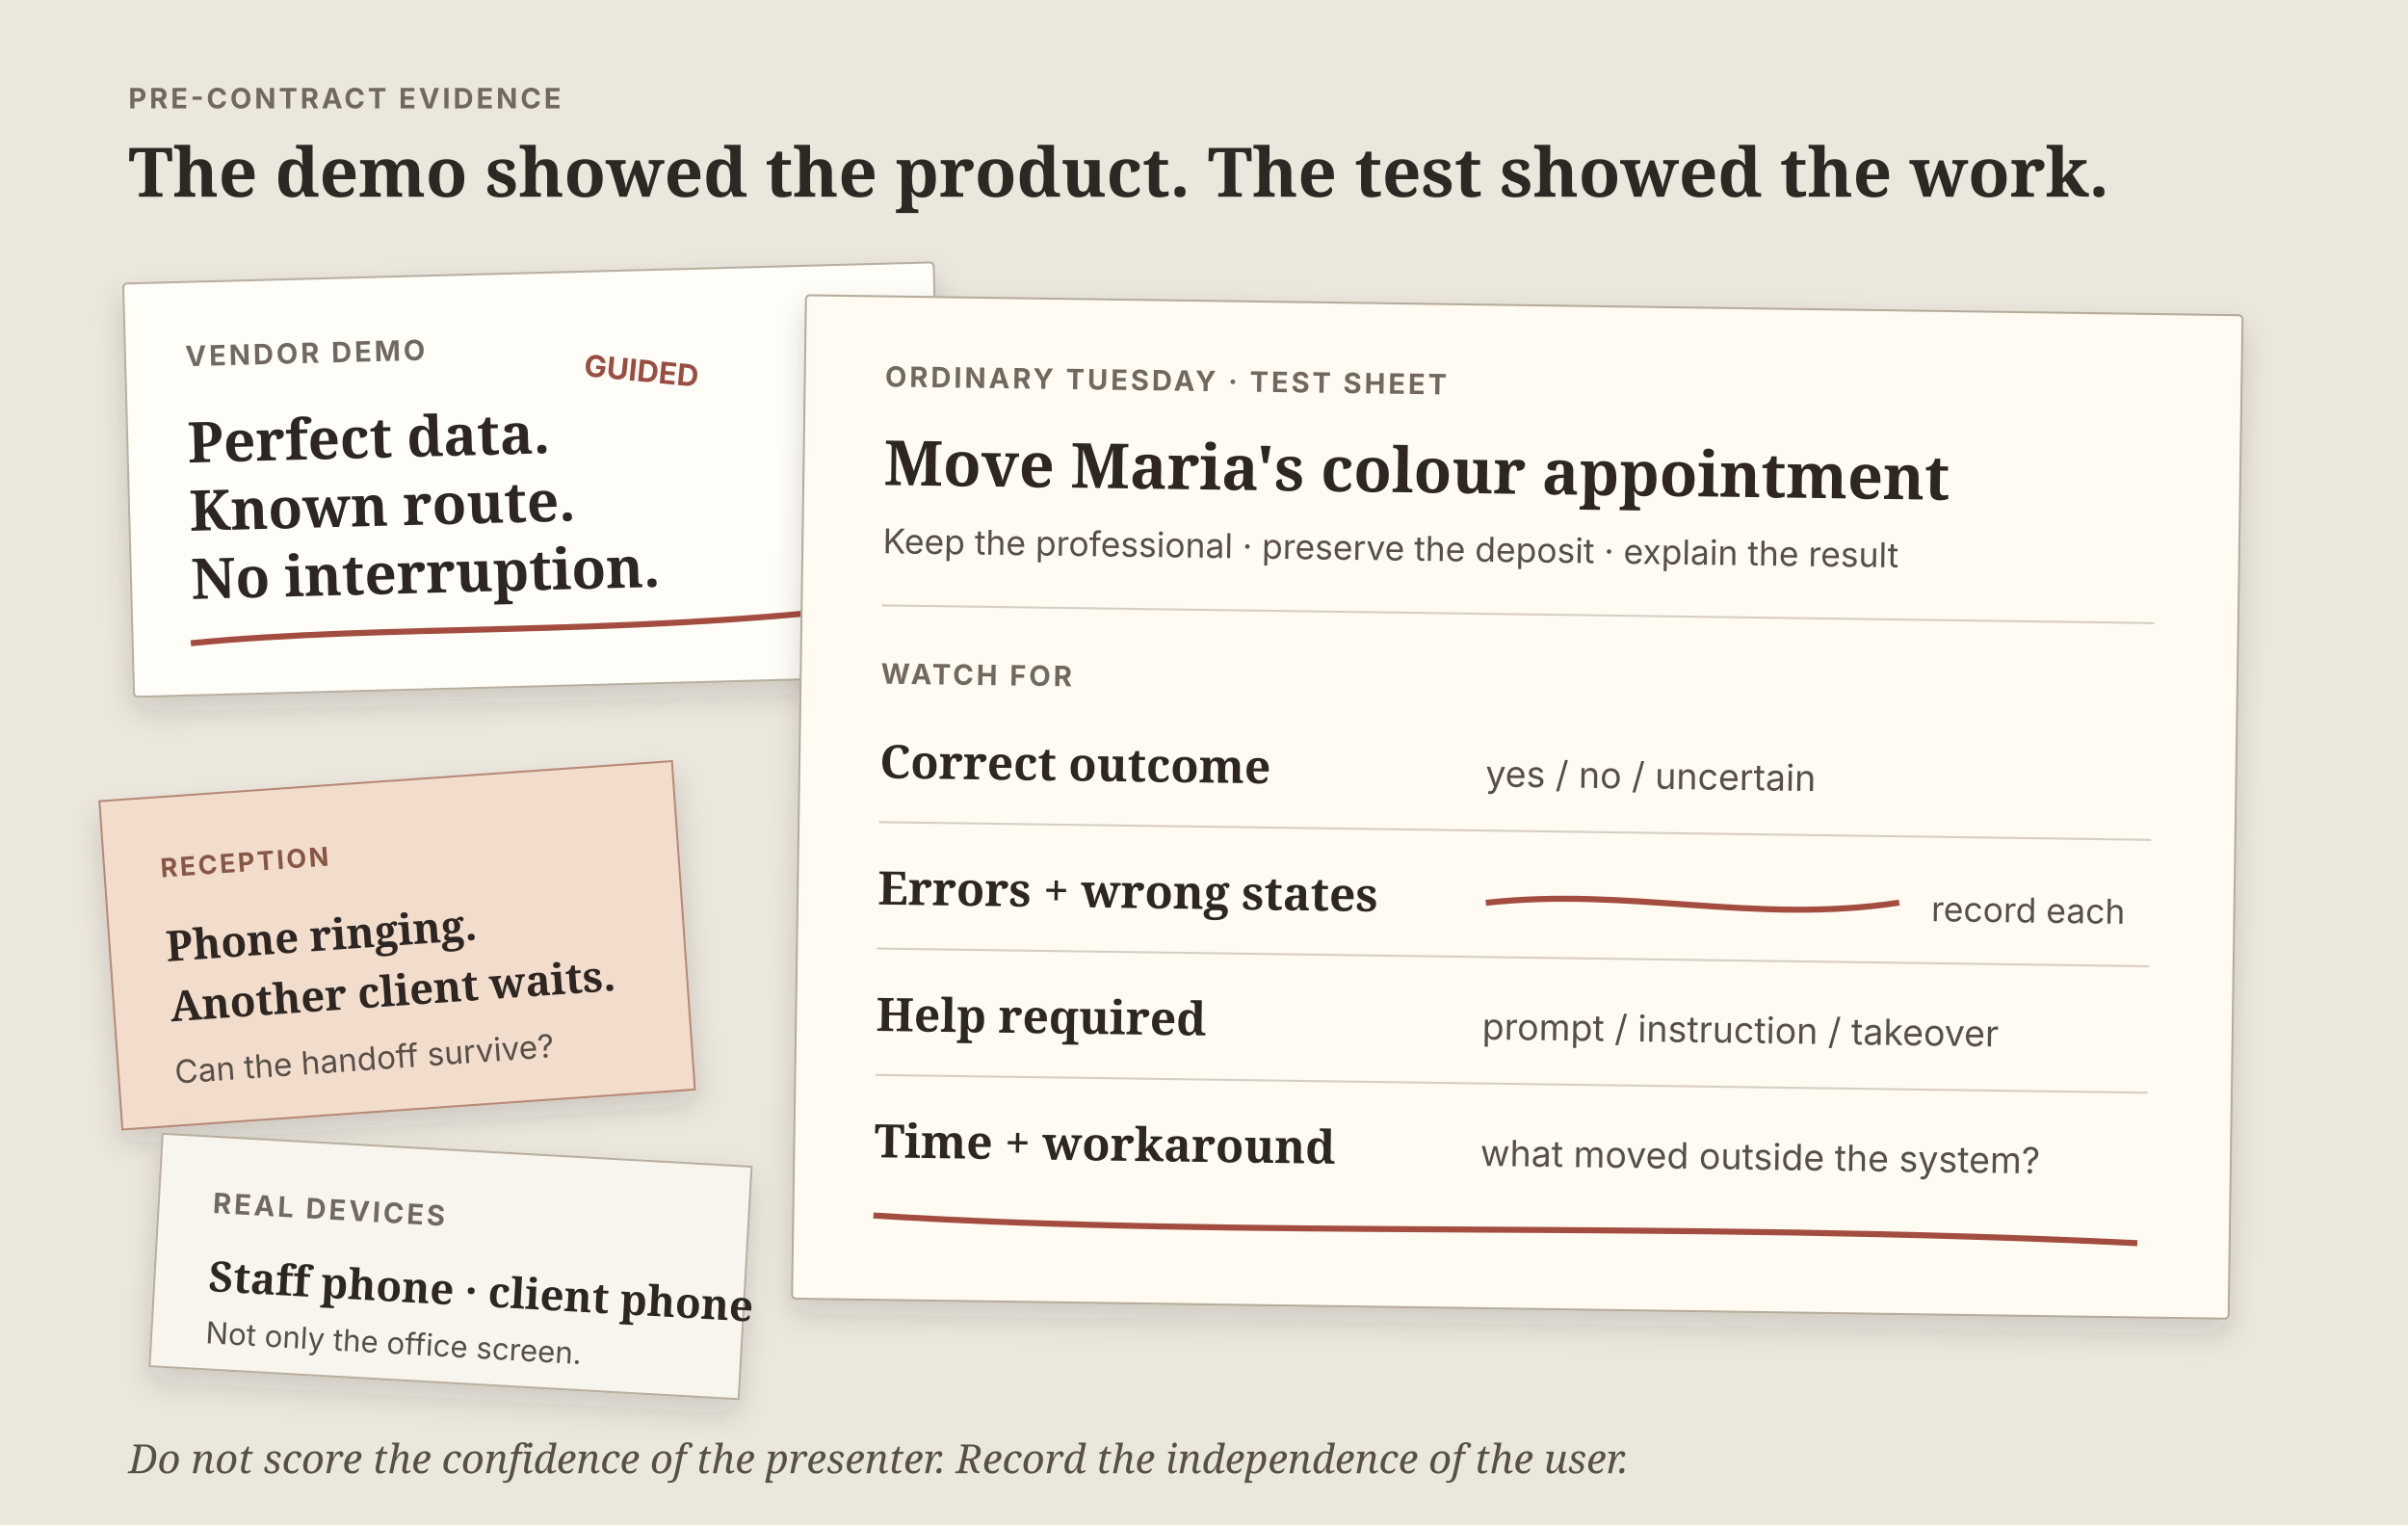
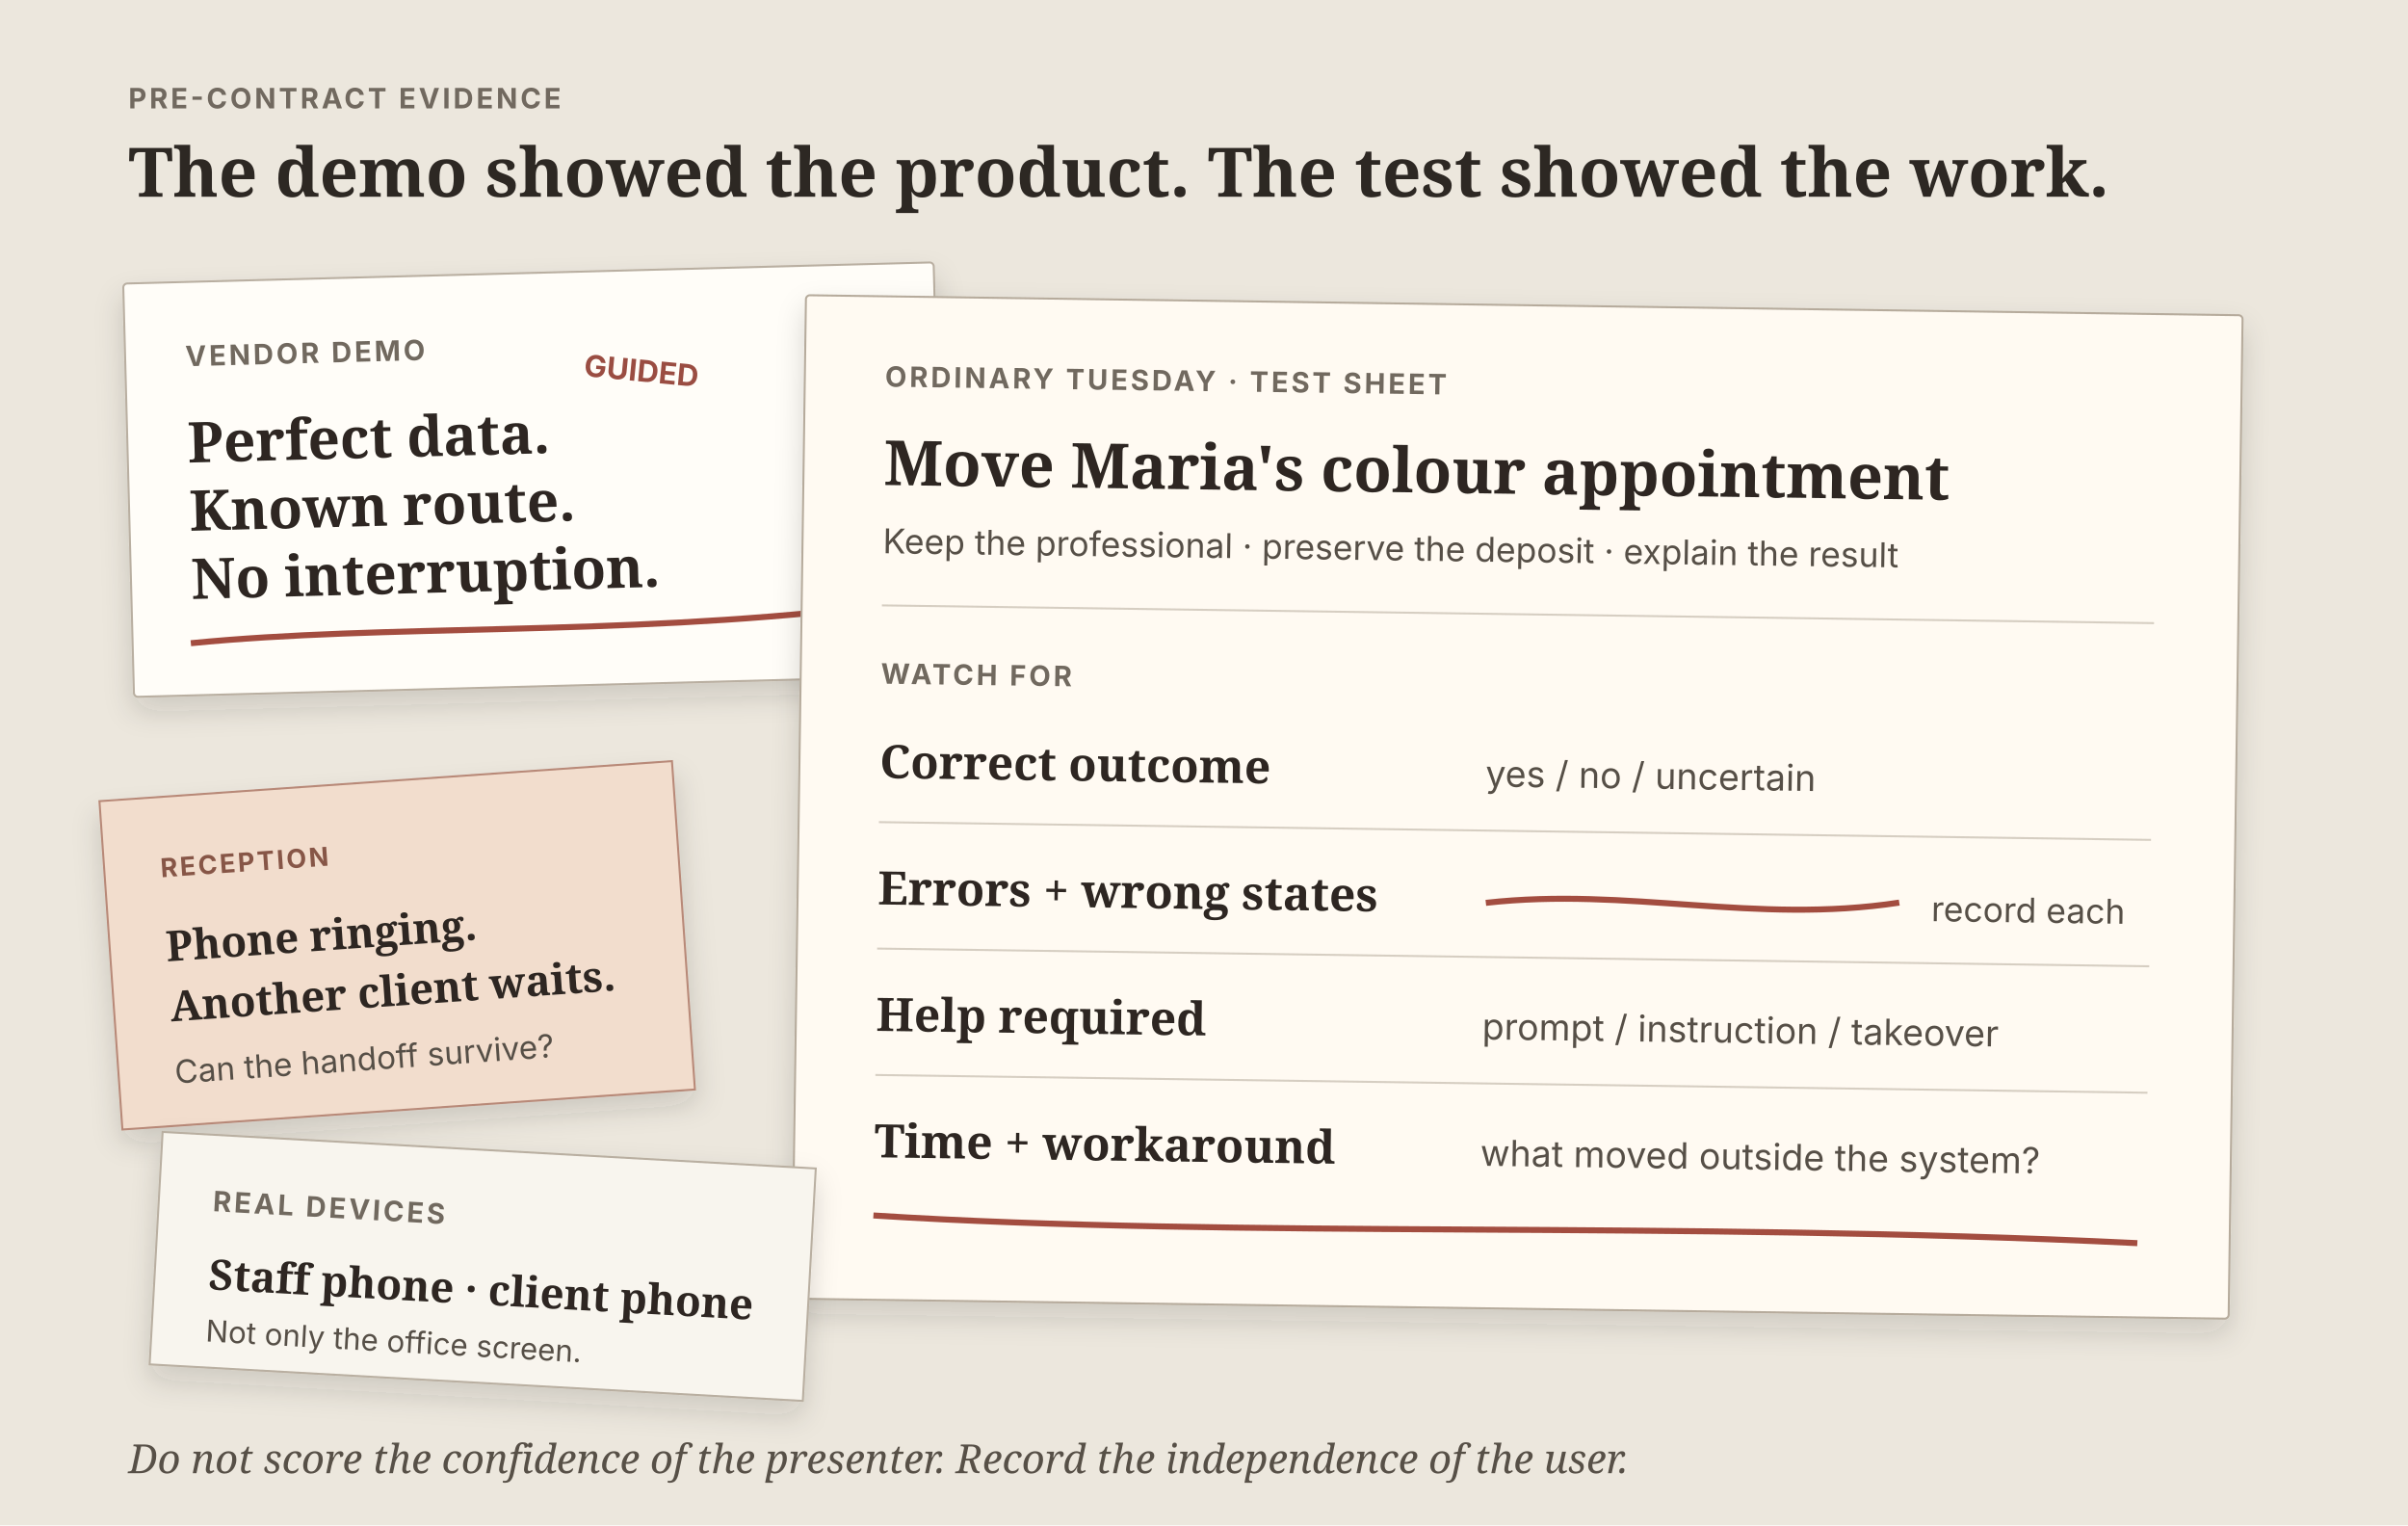
<svg xmlns="http://www.w3.org/2000/svg" width="1200" height="760" viewBox="0 0 1200 760" role="img" aria-labelledby="title desc">
  <defs>
    <filter id="shadow" x="-20%" y="-20%" width="150%" height="160%">
      <feDropShadow dx="0" dy="7" stdDeviation="7" flood-color="#2d2823" flood-opacity=".16" />
    </filter>
    <style>.sans{font-family:Inter,Arial,sans-serif}.serif{font-family:Georgia,serif}.ink{fill:#2d2823}.body{fill:#575047}.muted{fill:#71695f}.rule{stroke:#d6cec2}.kicker{font-size:14px;font-weight:700;letter-spacing:.1em}.mobile{display:none}@media(max-width:430px){.desktop{display:none}.mobile{display:inline}}</style>
  </defs>
  <rect width="1200" height="760" fill="#ece7dd" />
  <g class="desktop">
    <text x="64" y="54" class="sans muted kicker">PRE-CONTRACT EVIDENCE</text>
    <text x="64" y="98" class="serif ink" font-size="34" font-weight="700">The demo showed the product. The test showed the work.</text>
    <g transform="rotate(-1.5 265 238)" filter="url(#shadow)">
      <rect x="64" y="136" width="404" height="206" rx="2" fill="#fffdf8" stroke="#b9afa1" />
      <text x="94" y="178" class="sans muted kicker">VENDOR DEMO</text>
      <text x="94" y="226" class="serif ink" font-size="28" font-weight="700">Perfect data.</text>
      <text x="94" y="260" class="serif ink" font-size="28" font-weight="700">Known route.</text>
      <text x="94" y="294" class="serif ink" font-size="28" font-weight="700">No interruption.</text>
      <path d="M93 316 C190 309 304 318 428 307" fill="none" stroke="#a34d40" stroke-width="3" />
      <text x="292" y="188" class="sans" fill="#9a4d42" font-size="15" font-weight="700" transform="rotate(7 292 188)">GUIDED</text>
    </g>
    <g transform="rotate(.8 752 411)" filter="url(#shadow)">
      <rect x="398" y="152" width="716" height="500" rx="2" fill="#fffaf2" stroke="#b6ab9c" />
      <text x="438" y="197" class="sans muted kicker">ORDINARY TUESDAY · TEST SHEET</text>
      <text x="438" y="246" class="serif ink" font-size="31" font-weight="700">Move Maria's colour appointment</text>
      <text x="438" y="280" class="sans body" font-size="17">Keep the professional · preserve the deposit · explain the result</text>
      <line x1="438" y1="306" x2="1072" y2="306" class="rule" />
      <text x="438" y="345" class="sans muted kicker">WATCH FOR</text>
      <text x="438" y="392" class="serif ink" font-size="23" font-weight="700">Correct outcome</text>
      <text x="740" y="392" class="sans body" font-size="18">yes / no / uncertain</text>
      <line x1="438" y1="414" x2="1072" y2="414" class="rule" />
      <text x="438" y="455" class="serif ink" font-size="23" font-weight="700">Errors + wrong states</text>
      <path d="M741 450 C812 441 875 459 947 447" fill="none" stroke="#a34d40" stroke-width="3" />
      <text x="963" y="456" class="sans body" font-size="17">record each</text>
      <line x1="438" y1="477" x2="1072" y2="477" class="rule" />
      <text x="438" y="518" class="serif ink" font-size="23" font-weight="700">Help required</text>
      <text x="740" y="518" class="sans body" font-size="18">prompt / instruction / takeover</text>
      <line x1="438" y1="540" x2="1072" y2="540" class="rule" />
      <text x="438" y="581" class="serif ink" font-size="23" font-weight="700">Time + workaround</text>
      <text x="740" y="581" class="sans body" font-size="18">what moved outside the system?</text>
      <path d="M438 610 C620 619 836 607 1068 615" fill="none" stroke="#a34d40" stroke-width="3" />
    </g>
    <g transform="rotate(-4 198 472)" filter="url(#shadow)">
      <rect x="55" y="389" width="286" height="164" fill="#f2ddcd" stroke="#b88978" />
      <text x="83" y="429" class="sans" fill="#875647" font-size="13" font-weight="700" letter-spacing=".09em">RECEPTION</text>
      <text x="83" y="471" class="serif ink" font-size="21" font-weight="700">Phone ringing.</text>
      <text x="83" y="501" class="serif ink" font-size="21" font-weight="700">Another client waits.</text>
      <text x="83" y="532" class="sans body" font-size="16">Can the handoff survive?</text>
    </g>
-     <g transform="rotate(3.2 225 623)" filter="url(#shadow)">
-       <rect x="78" y="573" width="294" height="116" fill="#f8f5ee" stroke="#b9afa1" />
+     <g transform="rotate(3.2 241 623)" filter="url(#shadow)">
+       <rect x="78" y="573" width="326" height="116" fill="#f8f5ee" stroke="#b9afa1" />
      <text x="105" y="611" class="sans muted kicker">REAL DEVICES</text>
      <text x="105" y="650" class="serif ink" font-size="21" font-weight="700">Staff phone · client phone</text>
      <text x="105" y="676" class="sans body" font-size="15">Not only the office screen.</text>
    </g>
    <text x="64" y="734" class="serif body" font-size="20" font-style="italic">Do not score the confidence of the presenter. Record the independence of the user.</text>
  </g>
  <g class="mobile">
    <text x="54" y="54" class="sans muted" font-size="34" font-weight="700" letter-spacing=".07em">PRE-CONTRACT EVIDENCE</text>
    <text x="54" y="109" class="serif ink" font-size="46" font-weight="700">Watch the work—not the demo.</text>
    <g transform="rotate(-.8 600 214)" filter="url(#shadow)">
      <rect x="54" y="135" width="1092" height="164" fill="#fffdf8" stroke="#b9afa1" />
      <text x="94" y="184" class="sans muted" font-size="34" font-weight="700">VENDOR DEMO</text>
      <text x="94" y="244" class="serif ink" font-size="40" font-weight="700">Perfect data · known route · no interruption</text>
      <path d="M94 266 C400 256 751 273 1098 258" fill="none" stroke="#a34d40" stroke-width="4" />
    </g>
    <g transform="rotate(.3 600 484)" filter="url(#shadow)">
      <rect x="54" y="326" width="1092" height="320" fill="#fffaf2" stroke="#b6ab9c" />
      <text x="94" y="377" class="sans muted" font-size="34" font-weight="700">ORDINARY TUESDAY · TEST SHEET</text>
      <text x="94" y="434" class="serif ink" font-size="42" font-weight="700">Move the booking. Keep the deposit.</text>
      <text x="94" y="480" class="sans body" font-size="32">Reception is interrupted. The client is waiting.</text>
      <line x1="94" y1="500" x2="1102" y2="500" class="rule" />
      <text x="94" y="552" class="serif ink" font-size="37" font-weight="700">Outcome · errors · help · time · workaround</text>
      <text x="94" y="602" class="sans body" font-size="32">Real role. Real device. No guided clicks.</text>
      <path d="M94 620 C411 631 755 615 1102 625" fill="none" stroke="#a34d40" stroke-width="4" />
    </g>
    <text x="600" y="711" text-anchor="middle" class="serif body" font-size="31" font-style="italic">Record the user's independence—not the presenter's confidence.</text>
  </g>
</svg>
